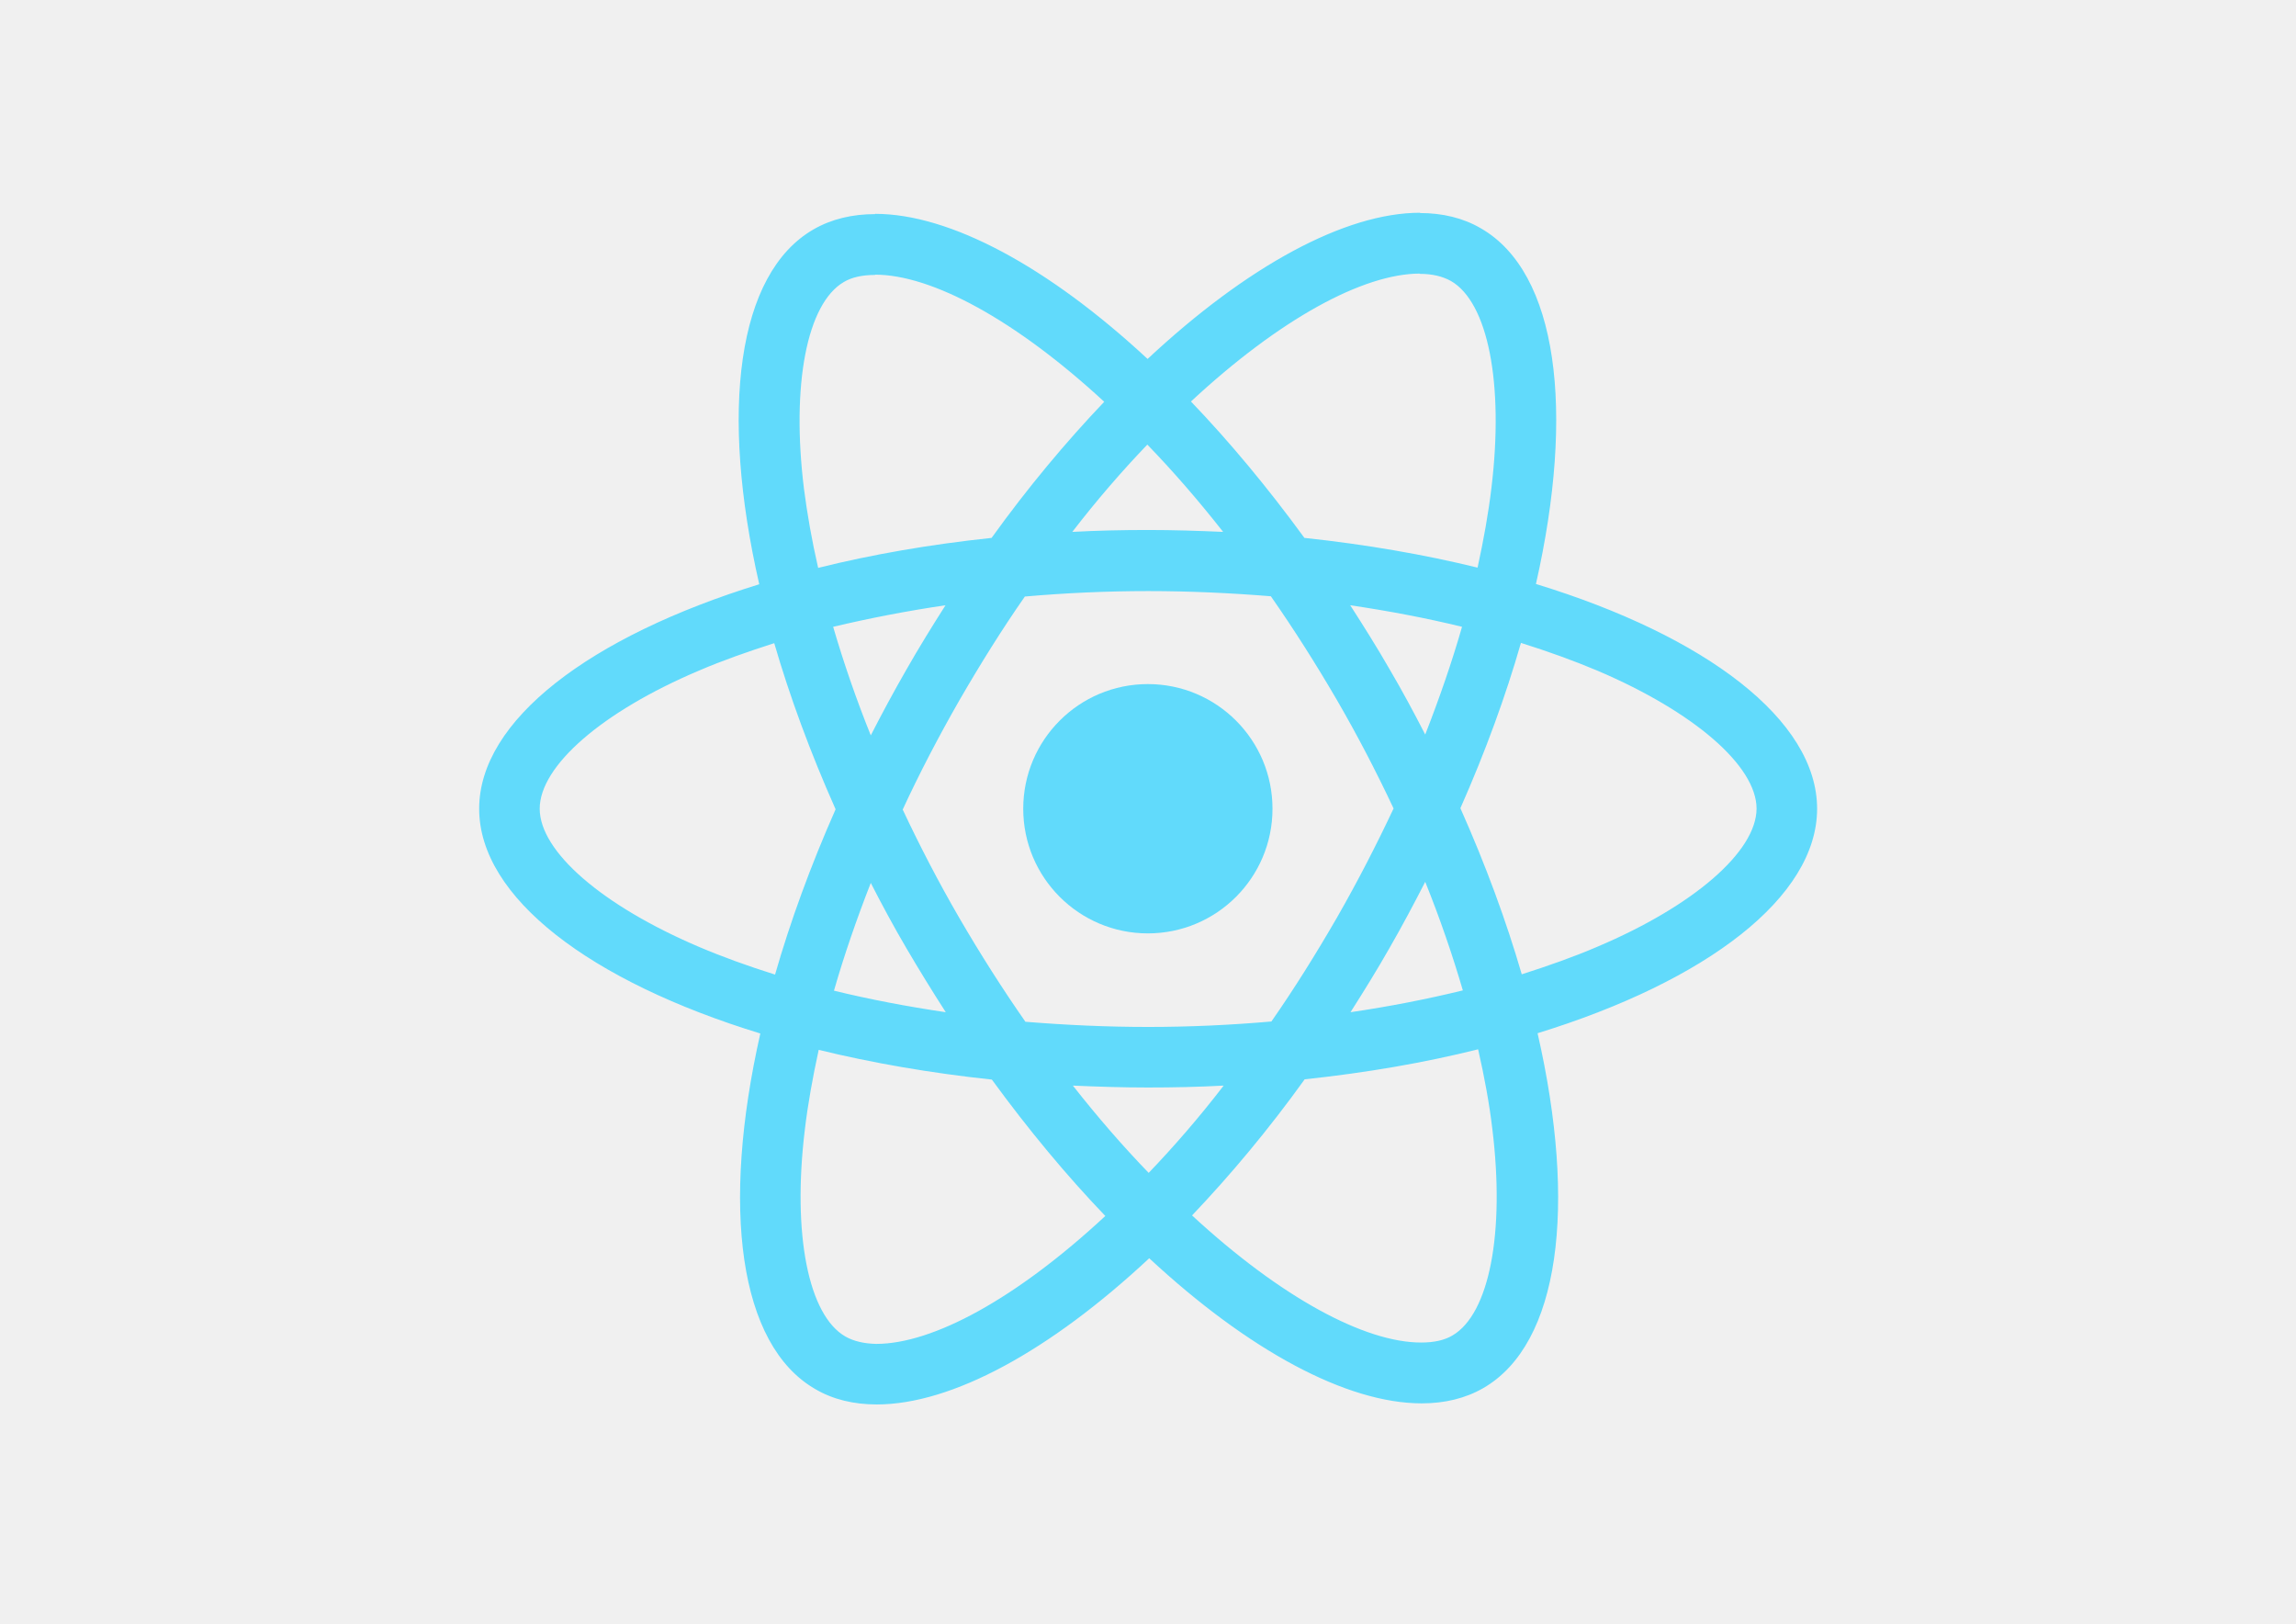
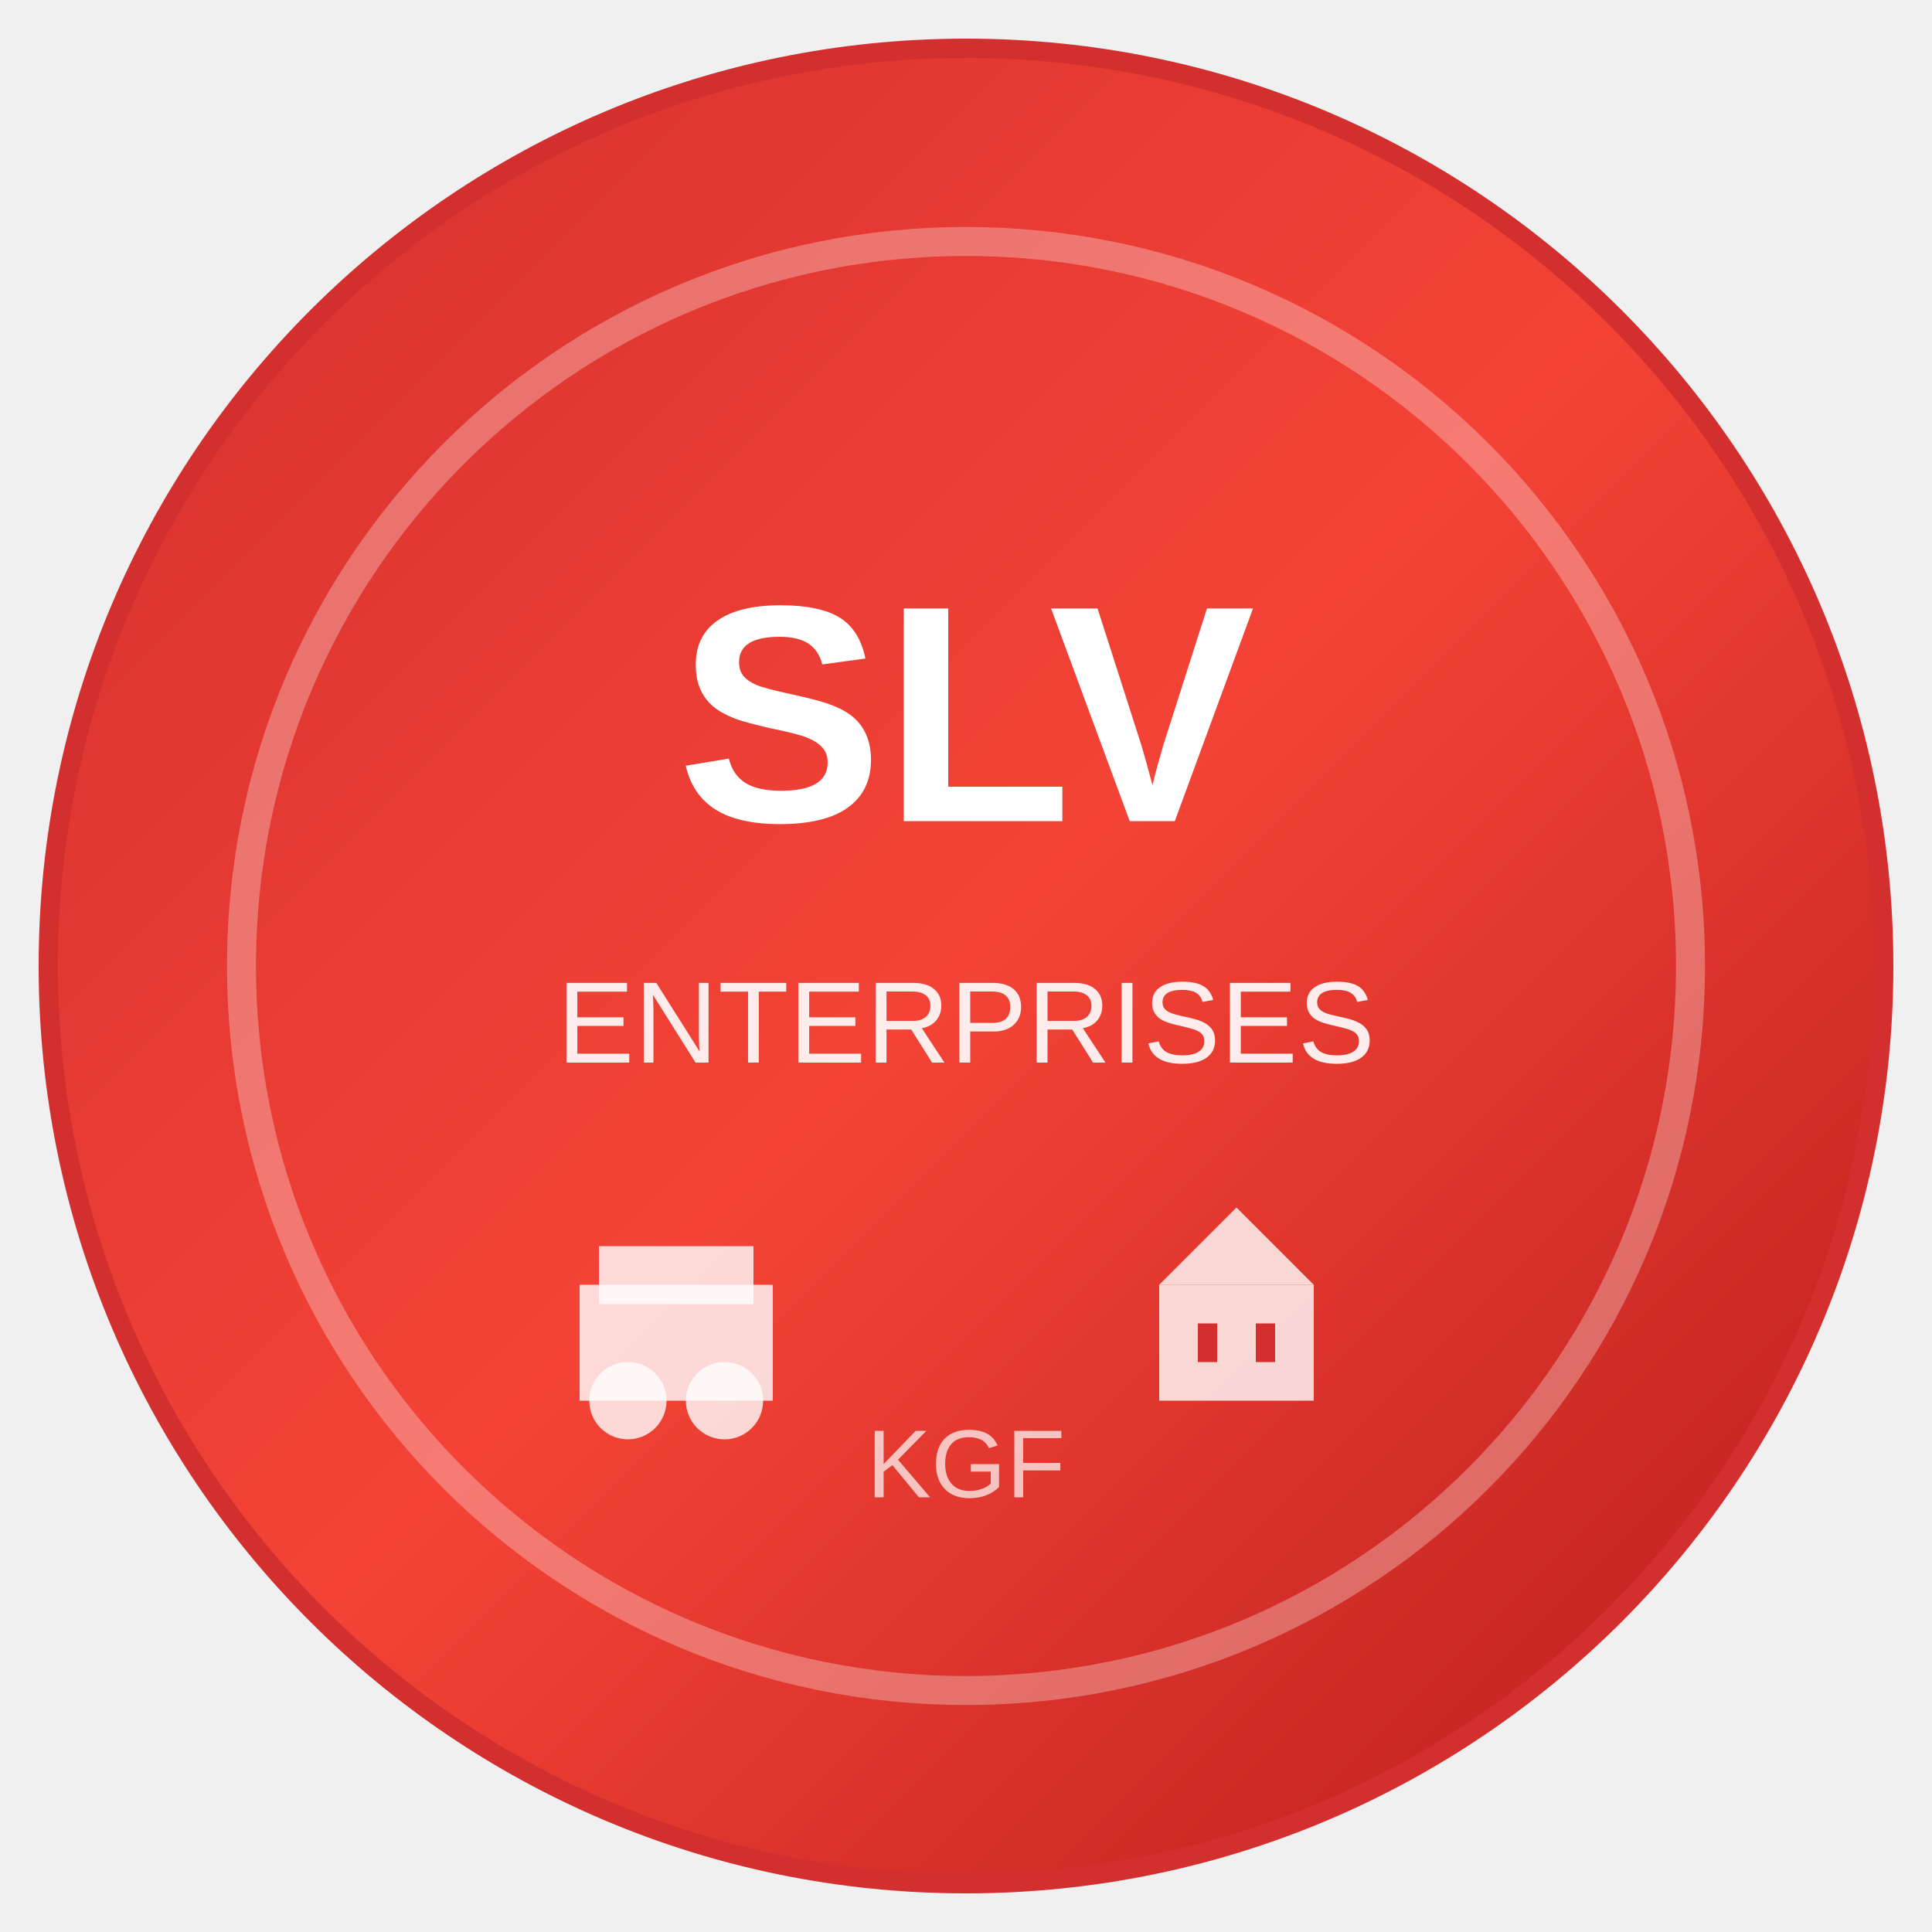
- <svg xmlns="http://www.w3.org/2000/svg" viewBox="0 0 841.9 595.3">
-   <g fill="#61DAFB">
-     <path d="M666.3 296.5c0-32.5-40.7-63.3-103.1-82.4 14.4-63.6 8-114.2-20.2-130.4-6.5-3.8-14.1-5.6-22.4-5.6v22.3c4.6 0 8.3.9 11.4 2.6 13.6 7.8 19.5 37.5 14.9 75.7-1.1 9.4-2.9 19.3-5.1 29.4-19.6-4.8-41-8.5-63.5-10.9-13.5-18.5-27.5-35.3-41.6-50 32.6-30.3 63.2-46.9 84-46.9V78c-27.5 0-63.5 19.6-99.9 53.6-36.4-33.8-72.4-53.2-99.9-53.2v22.3c20.7 0 51.4 16.5 84 46.6-14 14.7-28 31.4-41.3 49.9-22.6 2.4-44 6.1-63.6 11-2.3-10-4-19.7-5.2-29-4.7-38.2 1.1-67.9 14.6-75.8 3-1.8 6.9-2.6 11.5-2.6V78.5c-8.4 0-16 1.8-22.6 5.6-28.1 16.2-34.4 66.7-19.9 130.1-62.2 19.2-102.7 49.9-102.7 82.3 0 32.5 40.7 63.3 103.1 82.4-14.4 63.6-8 114.2 20.2 130.4 6.5 3.8 14.1 5.6 22.5 5.6 27.5 0 63.5-19.6 99.9-53.6 36.4 33.8 72.4 53.2 99.9 53.2 8.4 0 16-1.8 22.6-5.6 28.1-16.2 34.4-66.7 19.9-130.1 62-19.1 102.5-49.9 102.5-82.3zm-130.2-66.7c-3.7 12.9-8.3 26.2-13.5 39.5-4.1-8-8.4-16-13.1-24-4.6-8-9.5-15.8-14.4-23.4 14.2 2.1 27.9 4.7 41 7.9zm-45.8 106.5c-7.8 13.5-15.8 26.3-24.1 38.2-14.9 1.3-30 2-45.2 2-15.1 0-30.2-.7-45-1.9-8.3-11.9-16.4-24.6-24.2-38-7.6-13.1-14.5-26.4-20.8-39.8 6.2-13.4 13.2-26.8 20.7-39.9 7.8-13.5 15.8-26.3 24.1-38.2 14.9-1.3 30-2 45.2-2 15.1 0 30.2.7 45 1.9 8.3 11.9 16.4 24.6 24.2 38 7.6 13.1 14.5 26.4 20.8 39.8-6.3 13.4-13.2 26.8-20.7 39.9zm32.3-13c5.4 13.4 10 26.8 13.8 39.8-13.1 3.2-26.9 5.9-41.2 8 4.9-7.7 9.8-15.6 14.4-23.7 4.6-8 8.9-16.1 13-24.1zM421.2 430c-9.3-9.6-18.6-20.3-27.8-32 9 .4 18.2.7 27.5.7 9.4 0 18.7-.2 27.8-.7-9 11.7-18.3 22.4-27.5 32zm-74.4-58.9c-14.2-2.1-27.9-4.7-41-7.9 3.7-12.9 8.3-26.2 13.5-39.5 4.1 8 8.4 16 13.1 24 4.7 8 9.5 15.8 14.4 23.4zM420.7 163c9.3 9.6 18.6 20.3 27.8 32-9-.4-18.2-.7-27.5-.7-9.4 0-18.7.2-27.8.7 9-11.7 18.3-22.4 27.5-32zm-74 58.9c-4.9 7.7-9.8 15.6-14.4 23.7-4.6 8-8.9 16-13 24-5.4-13.4-10-26.8-13.8-39.8 13.1-3.1 26.9-5.8 41.2-7.9zm-90.5 125.2c-35.4-15.1-58.3-34.9-58.3-50.6 0-15.7 22.9-35.6 58.3-50.6 8.6-3.7 18-7 27.7-10.1 5.7 19.6 13.2 40 22.5 60.9-9.2 20.8-16.6 41.1-22.2 60.6-9.9-3.1-19.3-6.5-28-10.2zM310 490c-13.6-7.8-19.5-37.5-14.9-75.7 1.1-9.4 2.9-19.3 5.1-29.4 19.6 4.8 41 8.5 63.5 10.9 13.5 18.5 27.5 35.3 41.6 50-32.6 30.3-63.2 46.9-84 46.9-4.5-.1-8.3-1-11.3-2.7zm237.2-76.2c4.7 38.2-1.1 67.9-14.6 75.8-3 1.8-6.9 2.6-11.5 2.6-20.7 0-51.4-16.5-84-46.6 14-14.7 28-31.4 41.3-49.9 22.6-2.4 44-6.1 63.6-11 2.3 10.1 4.1 19.8 5.2 29.1zm38.5-66.7c-8.6 3.7-18 7-27.7 10.1-5.7-19.6-13.2-40-22.5-60.9 9.2-20.8 16.6-41.1 22.2-60.6 9.9 3.1 19.3 6.5 28.1 10.2 35.4 15.1 58.3 34.9 58.3 50.6-.1 15.7-23 35.6-58.4 50.6zM320.8 78.4z" />
-     <circle cx="420.9" cy="296.5" r="45.7" />
-     <path d="M520.5 78.1z" />
+ <svg xmlns="http://www.w3.org/2000/svg" width="200" height="200" viewBox="0 0 200 200">
+   <circle cx="100" cy="100" r="95" fill="url(#gradient)" stroke="#d32f2f" stroke-width="2" />
+   <circle cx="100" cy="100" r="75" fill="none" stroke="#ffffff" stroke-width="3" opacity="0.3" />
+   <text x="100" y="85" font-family="Arial, sans-serif" font-size="32" font-weight="bold" text-anchor="middle" fill="#ffffff">SLV</text>
+   <text x="100" y="110" font-family="Arial, sans-serif" font-size="12" font-weight="normal" text-anchor="middle" fill="#ffffff" opacity="0.9">ENTERPRISES</text>
+   <g transform="translate(60, 125)">
+     <rect x="0" y="8" width="20" height="12" fill="#ffffff" opacity="0.8" />
+     <circle cx="5" cy="20" r="4" fill="#ffffff" opacity="0.8" />
+     <circle cx="15" cy="20" r="4" fill="#ffffff" opacity="0.8" />
+     <rect x="2" y="4" width="16" height="6" fill="#ffffff" opacity="0.8" />
  </g>
+   <g transform="translate(120, 125)">
+     <rect x="0" y="8" width="16" height="12" fill="#ffffff" opacity="0.8" />
+     <polygon points="8,0 16,8 0,8" fill="#ffffff" opacity="0.8" />
+     <rect x="4" y="12" width="2" height="4" fill="#d32f2f" />
+     <rect x="10" y="12" width="2" height="4" fill="#d32f2f" />
+   </g>
+   <text x="100" y="155" font-family="Arial, sans-serif" font-size="10" font-weight="normal" text-anchor="middle" fill="#ffffff" opacity="0.7">KGF</text>
+   <defs>
+     <linearGradient id="gradient" x1="0%" y1="0%" x2="100%" y2="100%">
+       <stop offset="0%" style="stop-color:#d32f2f;stop-opacity:1" />
+       <stop offset="50%" style="stop-color:#f44336;stop-opacity:1" />
+       <stop offset="100%" style="stop-color:#b71c1c;stop-opacity:1" />
+     </linearGradient>
+   </defs>
</svg>
